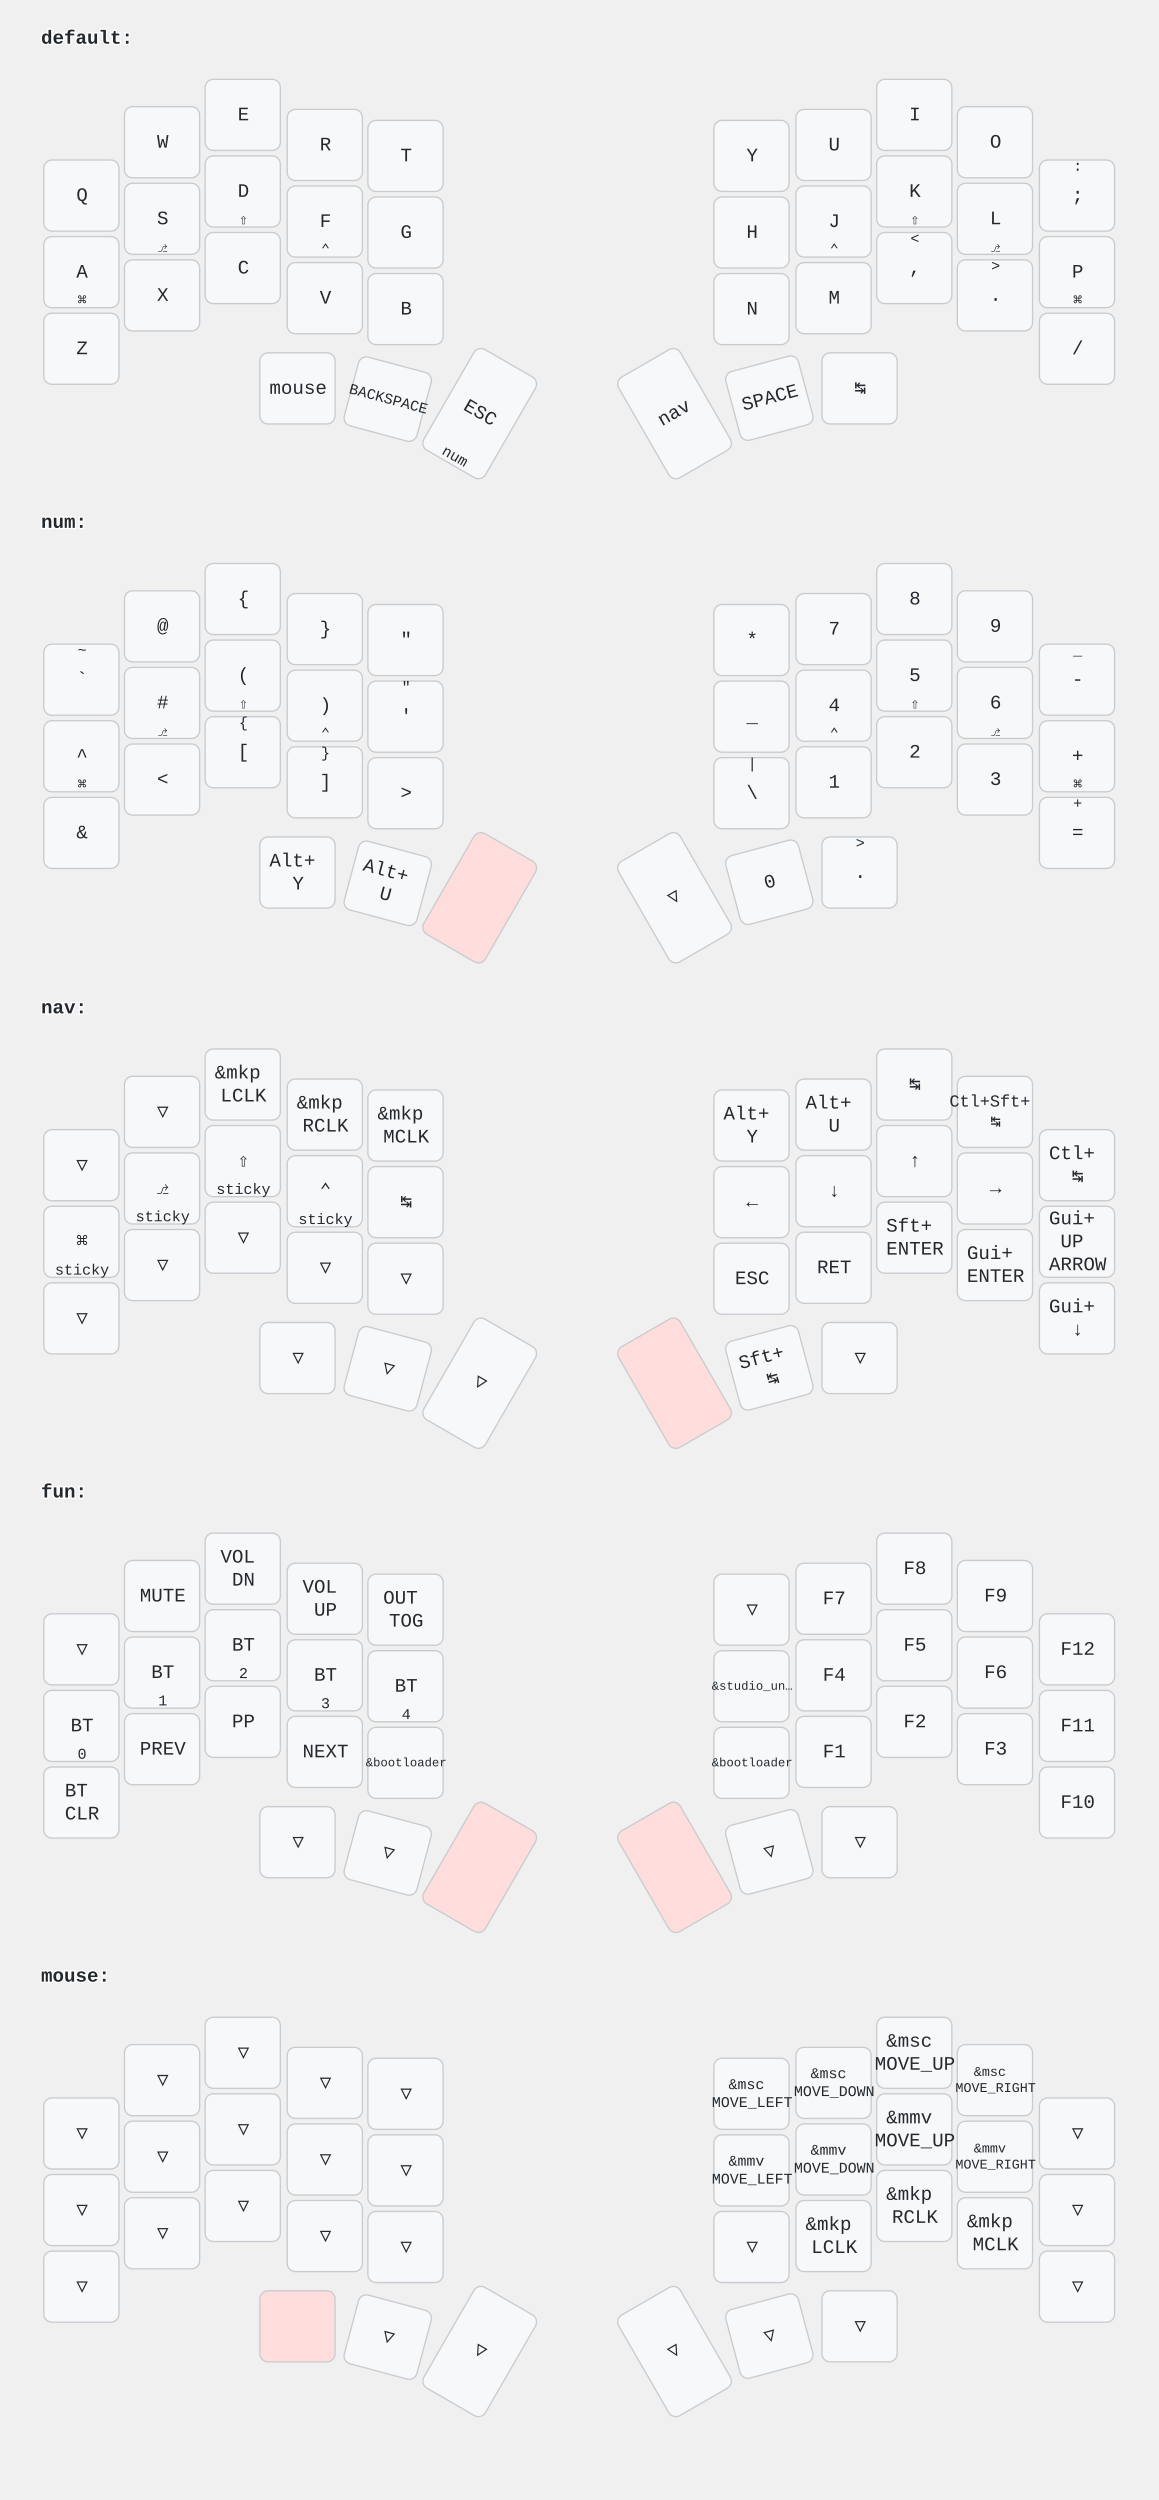
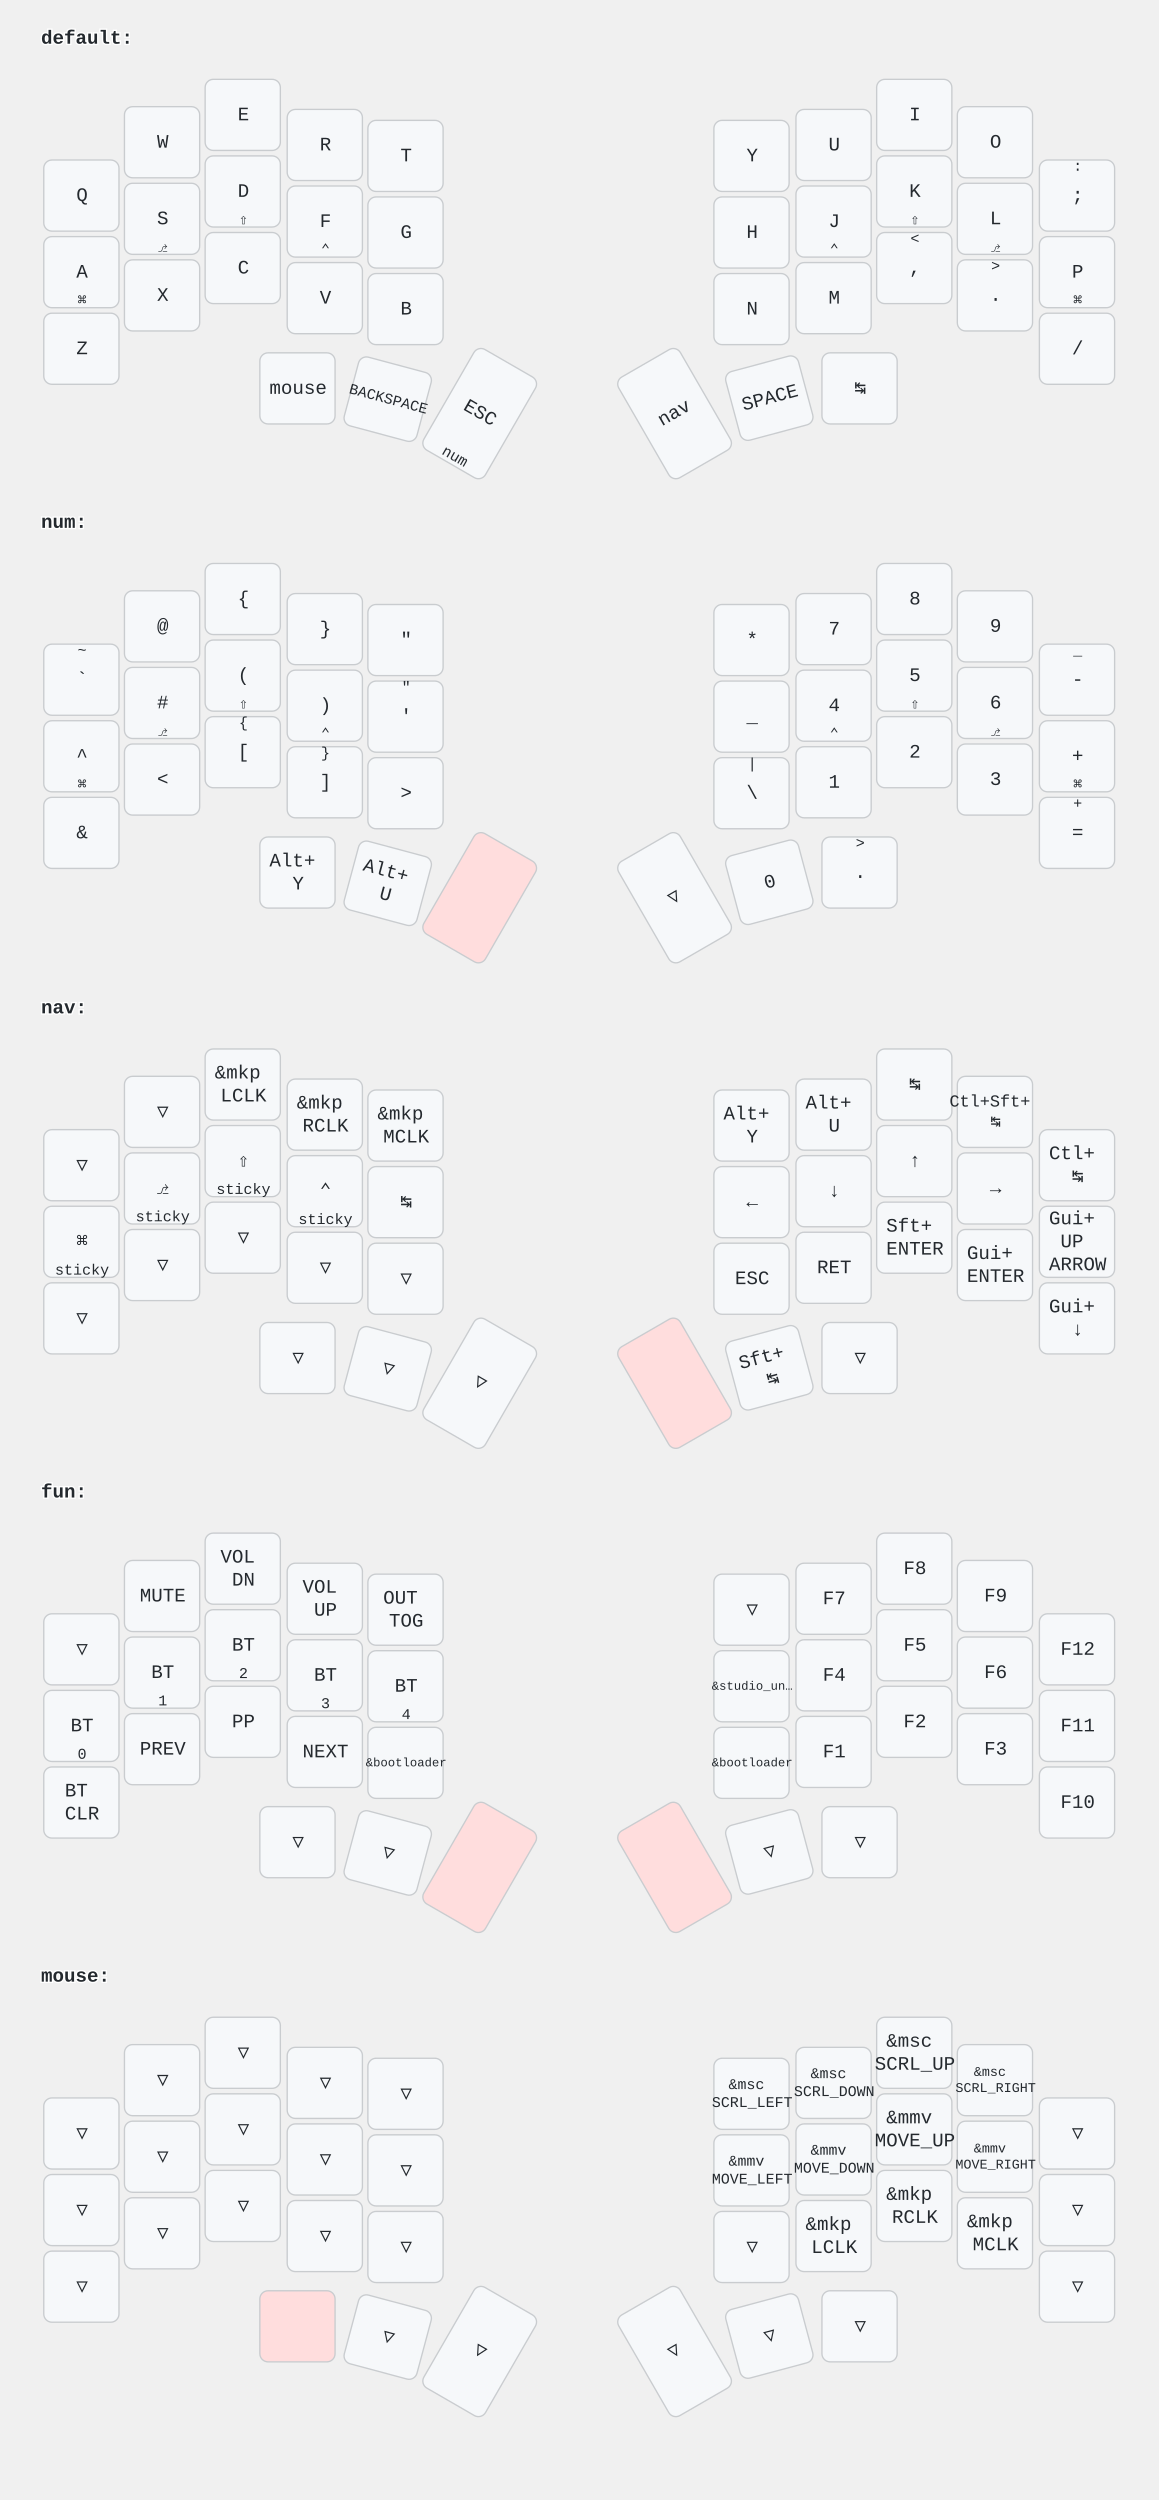
<svg xmlns="http://www.w3.org/2000/svg" width="847" height="1828" viewBox="0 0 847 1828" class="keymap">
  <style>/* font and background color specifications */
svg {
    font-family: SFMono-Regular,Consolas,Liberation Mono,Menlo,monospace;
    font-size: 14px;
    font-kerning: normal;
    text-rendering: optimizeLegibility;
    fill: #24292e;
}

/* default key styling */
rect {
    fill: #f6f8fa;
    stroke: #c9cccf;
    stroke-width: 1;
}

/* color accent for combo boxes */
rect.combo {
    fill: #cdf;
}

/* color accent for held keys */
rect.held, rect.combo.held {
    fill: #fdd;
}

/* color accent for ghost (optional) keys */
rect.ghost, rect.combo.ghost {
    fill: #ddd;
}

text {
    text-anchor: middle;
    dominant-baseline: middle;
}

/* styling for layer labels */
text.label {
    font-weight: bold;
    text-anchor: start;
    stroke: white;
    stroke-width: 2;
    paint-order: stroke;
}

/* styling for combo tap, and key hold/shifted label text */
text.combo, text.hold, text.shifted {
    font-size: 11px;
}

text.hold {
    text-anchor: middle;
    dominant-baseline: auto;
}

text.shifted {
    text-anchor: middle;
    dominant-baseline: hanging;
}

/* styling for hold/shifted label text in combo box */
text.combo.hold, text.combo.shifted {
    font-size: 8px;
}

/* styling for combo dendrons */
path {
    stroke-width: 1;
    stroke: gray;
    fill: none;
}
</style>
  <g transform="translate(30, 0)" class="layer-default">
    <text x="0" y="28" class="label" id="default">default:</text>
    <g transform="translate(0, 56)">
      <g transform="translate(30, 87)" class="key keypos-0">
        <rect rx="6" ry="6" x="-28" y="-26" width="55" height="52" class="key" />
        <text x="0" y="0" class="key tap">Q</text>
      </g>
      <g transform="translate(89, 48)" class="key keypos-1">
        <rect rx="6" ry="6" x="-28" y="-26" width="55" height="52" class="key" />
        <text x="0" y="0" class="key tap">W</text>
      </g>
      <g transform="translate(148, 28)" class="key keypos-2">
        <rect rx="6" ry="6" x="-28" y="-26" width="55" height="52" class="key" />
        <text x="0" y="0" class="key tap">E</text>
      </g>
      <g transform="translate(208, 50)" class="key keypos-3">
        <rect rx="6" ry="6" x="-28" y="-26" width="55" height="52" class="key" />
        <text x="0" y="0" class="key tap">R</text>
      </g>
      <g transform="translate(267, 58)" class="key keypos-4">
        <rect rx="6" ry="6" x="-28" y="-26" width="55" height="52" class="key" />
        <text x="0" y="0" class="key tap">T</text>
      </g>
      <g transform="translate(520, 58)" class="key keypos-5">
        <rect rx="6" ry="6" x="-28" y="-26" width="55" height="52" class="key" />
        <text x="0" y="0" class="key tap">Y</text>
      </g>
      <g transform="translate(580, 50)" class="key keypos-6">
        <rect rx="6" ry="6" x="-28" y="-26" width="55" height="52" class="key" />
        <text x="0" y="0" class="key tap">U</text>
      </g>
      <g transform="translate(639, 28)" class="key keypos-7">
        <rect rx="6" ry="6" x="-28" y="-26" width="55" height="52" class="key" />
        <text x="0" y="0" class="key tap">I</text>
      </g>
      <g transform="translate(698, 48)" class="key keypos-8">
        <rect rx="6" ry="6" x="-28" y="-26" width="55" height="52" class="key" />
        <text x="0" y="0" class="key tap">O</text>
      </g>
      <g transform="translate(758, 87)" class="key keypos-9">
        <rect rx="6" ry="6" x="-28" y="-26" width="55" height="52" class="key" />
        <text x="0" y="0" class="key tap">;</text>
        <text x="0" y="-24" class="key shifted">:</text>
      </g>
      <g transform="translate(30, 143)" class="key keypos-10">
        <rect rx="6" ry="6" x="-28" y="-26" width="55" height="52" class="key" />
        <text x="0" y="0" class="key tap">A</text>
        <text x="0" y="24" class="key hold">⌘</text>
      </g>
      <g transform="translate(89, 104)" class="key keypos-11">
        <rect rx="6" ry="6" x="-28" y="-26" width="55" height="52" class="key" />
        <text x="0" y="0" class="key tap">S</text>
        <text x="0" y="24" class="key hold">⎇</text>
      </g>
      <g transform="translate(148, 84)" class="key keypos-12">
        <rect rx="6" ry="6" x="-28" y="-26" width="55" height="52" class="key" />
        <text x="0" y="0" class="key tap">D</text>
        <text x="0" y="24" class="key hold">⇧</text>
      </g>
      <g transform="translate(208, 106)" class="key keypos-13">
        <rect rx="6" ry="6" x="-28" y="-26" width="55" height="52" class="key" />
        <text x="0" y="0" class="key tap">F</text>
        <text x="0" y="24" class="key hold">⌃</text>
      </g>
      <g transform="translate(267, 114)" class="key keypos-14">
        <rect rx="6" ry="6" x="-28" y="-26" width="55" height="52" class="key" />
        <text x="0" y="0" class="key tap">G</text>
      </g>
      <g transform="translate(520, 114)" class="key keypos-15">
        <rect rx="6" ry="6" x="-28" y="-26" width="55" height="52" class="key" />
        <text x="0" y="0" class="key tap">H</text>
      </g>
      <g transform="translate(580, 106)" class="key keypos-16">
        <rect rx="6" ry="6" x="-28" y="-26" width="55" height="52" class="key" />
        <text x="0" y="0" class="key tap">J</text>
        <text x="0" y="24" class="key hold">⌃</text>
      </g>
      <g transform="translate(639, 84)" class="key keypos-17">
        <rect rx="6" ry="6" x="-28" y="-26" width="55" height="52" class="key" />
        <text x="0" y="0" class="key tap">K</text>
        <text x="0" y="24" class="key hold">⇧</text>
      </g>
      <g transform="translate(698, 104)" class="key keypos-18">
        <rect rx="6" ry="6" x="-28" y="-26" width="55" height="52" class="key" />
        <text x="0" y="0" class="key tap">L</text>
        <text x="0" y="24" class="key hold">⎇</text>
      </g>
      <g transform="translate(758, 143)" class="key keypos-19">
        <rect rx="6" ry="6" x="-28" y="-26" width="55" height="52" class="key" />
        <text x="0" y="0" class="key tap">P</text>
        <text x="0" y="24" class="key hold">⌘</text>
      </g>
      <g transform="translate(30, 199)" class="key keypos-20">
        <rect rx="6" ry="6" x="-28" y="-26" width="55" height="52" class="key" />
        <text x="0" y="0" class="key tap">Z</text>
      </g>
      <g transform="translate(89, 160)" class="key keypos-21">
        <rect rx="6" ry="6" x="-28" y="-26" width="55" height="52" class="key" />
        <text x="0" y="0" class="key tap">X</text>
      </g>
      <g transform="translate(148, 140)" class="key keypos-22">
        <rect rx="6" ry="6" x="-28" y="-26" width="55" height="52" class="key" />
        <text x="0" y="0" class="key tap">C</text>
      </g>
      <g transform="translate(208, 162)" class="key keypos-23">
        <rect rx="6" ry="6" x="-28" y="-26" width="55" height="52" class="key" />
        <text x="0" y="0" class="key tap">V</text>
      </g>
      <g transform="translate(267, 170)" class="key keypos-24">
        <rect rx="6" ry="6" x="-28" y="-26" width="55" height="52" class="key" />
        <text x="0" y="0" class="key tap">B</text>
      </g>
      <g transform="translate(520, 170)" class="key keypos-25">
        <rect rx="6" ry="6" x="-28" y="-26" width="55" height="52" class="key" />
        <text x="0" y="0" class="key tap">N</text>
      </g>
      <g transform="translate(580, 162)" class="key keypos-26">
        <rect rx="6" ry="6" x="-28" y="-26" width="55" height="52" class="key" />
        <text x="0" y="0" class="key tap">M</text>
      </g>
      <g transform="translate(639, 140)" class="key keypos-27">
        <rect rx="6" ry="6" x="-28" y="-26" width="55" height="52" class="key" />
        <text x="0" y="0" class="key tap">,</text>
        <text x="0" y="-24" class="key shifted">&lt;</text>
      </g>
      <g transform="translate(698, 160)" class="key keypos-28">
        <rect rx="6" ry="6" x="-28" y="-26" width="55" height="52" class="key" />
        <text x="0" y="0" class="key tap">.</text>
        <text x="0" y="-24" class="key shifted">&gt;</text>
      </g>
      <g transform="translate(758, 199)" class="key keypos-29">
        <rect rx="6" ry="6" x="-28" y="-26" width="55" height="52" class="key" />
        <text x="0" y="0" class="key tap">/</text>
      </g>
      <g transform="translate(188, 228)" class="key keypos-30">
        <rect rx="6" ry="6" x="-28" y="-26" width="55" height="52" class="key" />
        <a href="#mouse">
          <text x="0" y="0" class="key tap layer-activator">mouse</text>
        </a>
      </g>
      <g transform="translate(254, 236) rotate(15.0)" class="key keypos-31">
        <rect rx="6" ry="6" x="-28" y="-26" width="55" height="52" class="key" />
        <text x="0" y="0" class="key tap">
          <tspan style="font-size: 78%">BACKSPACE</tspan>
        </text>
      </g>
      <g transform="translate(321, 246) rotate(30.0)" class="key keypos-32">
        <rect rx="6" ry="6" x="-26" y="-42" width="52" height="85" class="key" />
        <text x="0" y="0" class="key tap">ESC</text>
        <a href="#num">
          <text x="0" y="40" class="key hold layer-activator">num</text>
        </a>
      </g>
      <g transform="translate(463, 246) rotate(-30.0)" class="key keypos-33">
        <rect rx="6" ry="6" x="-26" y="-42" width="52" height="85" class="key" />
        <a href="#nav">
          <text x="0" y="0" class="key tap layer-activator">nav</text>
        </a>
      </g>
      <g transform="translate(533, 235) rotate(-15.0)" class="key keypos-34">
        <rect rx="6" ry="6" x="-28" y="-26" width="55" height="52" class="key" />
        <text x="0" y="0" class="key tap">SPACE</text>
      </g>
      <g transform="translate(599, 228)" class="key keypos-35">
        <rect rx="6" ry="6" x="-28" y="-26" width="55" height="52" class="key" />
        <text x="0" y="0" class="key tap">↹</text>
      </g>
    </g>
  </g>
  <g transform="translate(30, 354)" class="layer-num">
    <text x="0" y="28" class="label" id="num">num:</text>
    <g transform="translate(0, 56)">
      <g transform="translate(30, 87)" class="key keypos-0">
        <rect rx="6" ry="6" x="-28" y="-26" width="55" height="52" class="key" />
        <text x="0" y="0" class="key tap">`</text>
        <text x="0" y="-24" class="key shifted">~</text>
      </g>
      <g transform="translate(89, 48)" class="key keypos-1">
        <rect rx="6" ry="6" x="-28" y="-26" width="55" height="52" class="key" />
        <text x="0" y="0" class="key tap">@</text>
      </g>
      <g transform="translate(148, 28)" class="key keypos-2">
        <rect rx="6" ry="6" x="-28" y="-26" width="55" height="52" class="key" />
        <text x="0" y="0" class="key tap">{</text>
      </g>
      <g transform="translate(208, 50)" class="key keypos-3">
        <rect rx="6" ry="6" x="-28" y="-26" width="55" height="52" class="key" />
        <text x="0" y="0" class="key tap">}</text>
      </g>
      <g transform="translate(267, 58)" class="key keypos-4">
        <rect rx="6" ry="6" x="-28" y="-26" width="55" height="52" class="key" />
        <text x="0" y="0" class="key tap">"</text>
      </g>
      <g transform="translate(520, 58)" class="key keypos-5">
        <rect rx="6" ry="6" x="-28" y="-26" width="55" height="52" class="key" />
        <text x="0" y="0" class="key tap">*</text>
      </g>
      <g transform="translate(580, 50)" class="key keypos-6">
        <rect rx="6" ry="6" x="-28" y="-26" width="55" height="52" class="key" />
        <text x="0" y="0" class="key tap">7</text>
      </g>
      <g transform="translate(639, 28)" class="key keypos-7">
        <rect rx="6" ry="6" x="-28" y="-26" width="55" height="52" class="key" />
        <text x="0" y="0" class="key tap">8</text>
      </g>
      <g transform="translate(698, 48)" class="key keypos-8">
        <rect rx="6" ry="6" x="-28" y="-26" width="55" height="52" class="key" />
        <text x="0" y="0" class="key tap">9</text>
      </g>
      <g transform="translate(758, 87)" class="key keypos-9">
        <rect rx="6" ry="6" x="-28" y="-26" width="55" height="52" class="key" />
        <text x="0" y="0" class="key tap">-</text>
        <text x="0" y="-24" class="key shifted">_</text>
      </g>
      <g transform="translate(30, 143)" class="key keypos-10">
        <rect rx="6" ry="6" x="-28" y="-26" width="55" height="52" class="key" />
        <text x="0" y="0" class="key tap">^</text>
        <text x="0" y="24" class="key hold">⌘</text>
      </g>
      <g transform="translate(89, 104)" class="key keypos-11">
        <rect rx="6" ry="6" x="-28" y="-26" width="55" height="52" class="key" />
        <text x="0" y="0" class="key tap">#</text>
        <text x="0" y="24" class="key hold">⎇</text>
      </g>
      <g transform="translate(148, 84)" class="key keypos-12">
        <rect rx="6" ry="6" x="-28" y="-26" width="55" height="52" class="key" />
        <text x="0" y="0" class="key tap">(</text>
        <text x="0" y="24" class="key hold">⇧</text>
      </g>
      <g transform="translate(208, 106)" class="key keypos-13">
        <rect rx="6" ry="6" x="-28" y="-26" width="55" height="52" class="key" />
        <text x="0" y="0" class="key tap">)</text>
        <text x="0" y="24" class="key hold">⌃</text>
      </g>
      <g transform="translate(267, 114)" class="key keypos-14">
        <rect rx="6" ry="6" x="-28" y="-26" width="55" height="52" class="key" />
        <text x="0" y="0" class="key tap">'</text>
        <text x="0" y="-24" class="key shifted">"</text>
      </g>
      <g transform="translate(520, 114)" class="key keypos-15">
        <rect rx="6" ry="6" x="-28" y="-26" width="55" height="52" class="key" />
        <text x="0" y="0" class="key tap">_</text>
      </g>
      <g transform="translate(580, 106)" class="key keypos-16">
        <rect rx="6" ry="6" x="-28" y="-26" width="55" height="52" class="key" />
        <text x="0" y="0" class="key tap">4</text>
        <text x="0" y="24" class="key hold">⌃</text>
      </g>
      <g transform="translate(639, 84)" class="key keypos-17">
        <rect rx="6" ry="6" x="-28" y="-26" width="55" height="52" class="key" />
        <text x="0" y="0" class="key tap">5</text>
        <text x="0" y="24" class="key hold">⇧</text>
      </g>
      <g transform="translate(698, 104)" class="key keypos-18">
        <rect rx="6" ry="6" x="-28" y="-26" width="55" height="52" class="key" />
        <text x="0" y="0" class="key tap">6</text>
        <text x="0" y="24" class="key hold">⎇</text>
      </g>
      <g transform="translate(758, 143)" class="key keypos-19">
        <rect rx="6" ry="6" x="-28" y="-26" width="55" height="52" class="key" />
        <text x="0" y="0" class="key tap">+</text>
        <text x="0" y="24" class="key hold">⌘</text>
      </g>
      <g transform="translate(30, 199)" class="key keypos-20">
        <rect rx="6" ry="6" x="-28" y="-26" width="55" height="52" class="key" />
        <text x="0" y="0" class="key tap">&amp;</text>
      </g>
      <g transform="translate(89, 160)" class="key keypos-21">
        <rect rx="6" ry="6" x="-28" y="-26" width="55" height="52" class="key" />
        <text x="0" y="0" class="key tap">&lt;</text>
      </g>
      <g transform="translate(148, 140)" class="key keypos-22">
        <rect rx="6" ry="6" x="-28" y="-26" width="55" height="52" class="key" />
        <text x="0" y="0" class="key tap">[</text>
        <text x="0" y="-24" class="key shifted">{</text>
      </g>
      <g transform="translate(208, 162)" class="key keypos-23">
        <rect rx="6" ry="6" x="-28" y="-26" width="55" height="52" class="key" />
        <text x="0" y="0" class="key tap">]</text>
        <text x="0" y="-24" class="key shifted">}</text>
      </g>
      <g transform="translate(267, 170)" class="key keypos-24">
        <rect rx="6" ry="6" x="-28" y="-26" width="55" height="52" class="key" />
        <text x="0" y="0" class="key tap">&gt;</text>
      </g>
      <g transform="translate(520, 170)" class="key keypos-25">
        <rect rx="6" ry="6" x="-28" y="-26" width="55" height="52" class="key" />
        <text x="0" y="0" class="key tap">\</text>
        <text x="0" y="-24" class="key shifted">|</text>
      </g>
      <g transform="translate(580, 162)" class="key keypos-26">
        <rect rx="6" ry="6" x="-28" y="-26" width="55" height="52" class="key" />
        <text x="0" y="0" class="key tap">1</text>
      </g>
      <g transform="translate(639, 140)" class="key keypos-27">
        <rect rx="6" ry="6" x="-28" y="-26" width="55" height="52" class="key" />
        <text x="0" y="0" class="key tap">2</text>
      </g>
      <g transform="translate(698, 160)" class="key keypos-28">
        <rect rx="6" ry="6" x="-28" y="-26" width="55" height="52" class="key" />
        <text x="0" y="0" class="key tap">3</text>
      </g>
      <g transform="translate(758, 199)" class="key keypos-29">
        <rect rx="6" ry="6" x="-28" y="-26" width="55" height="52" class="key" />
        <text x="0" y="0" class="key tap">=</text>
        <text x="0" y="-24" class="key shifted">+</text>
      </g>
      <g transform="translate(188, 228)" class="key keypos-30">
        <rect rx="6" ry="6" x="-28" y="-26" width="55" height="52" class="key" />
        <text x="0" y="0" class="key tap">
          <tspan x="0" dy="-0.6em">Alt+</tspan>
          <tspan x="0" dy="1.2em">Y</tspan>
        </text>
      </g>
      <g transform="translate(254, 236) rotate(15.0)" class="key keypos-31">
        <rect rx="6" ry="6" x="-28" y="-26" width="55" height="52" class="key" />
        <text x="0" y="0" class="key tap">
          <tspan x="0" dy="-0.6em">Alt+</tspan>
          <tspan x="0" dy="1.2em">U</tspan>
        </text>
      </g>
      <g transform="translate(321, 246) rotate(30.0)" class="key held keypos-32">
        <rect rx="6" ry="6" x="-26" y="-42" width="52" height="85" class="key held" />
      </g>
      <g transform="translate(463, 246) rotate(-30.0)" class="key trans keypos-33">
        <rect rx="6" ry="6" x="-26" y="-42" width="52" height="85" class="key trans" />
        <text x="0" y="0" class="key trans tap">▽</text>
      </g>
      <g transform="translate(533, 235) rotate(-15.0)" class="key keypos-34">
        <rect rx="6" ry="6" x="-28" y="-26" width="55" height="52" class="key" />
        <text x="0" y="0" class="key tap">0</text>
      </g>
      <g transform="translate(599, 228)" class="key keypos-35">
        <rect rx="6" ry="6" x="-28" y="-26" width="55" height="52" class="key" />
        <text x="0" y="0" class="key tap">.</text>
        <text x="0" y="-24" class="key shifted">&gt;</text>
      </g>
    </g>
  </g>
  <g transform="translate(30, 709)" class="layer-nav">
    <text x="0" y="28" class="label" id="nav">nav:</text>
    <g transform="translate(0, 56)">
      <g transform="translate(30, 87)" class="key trans keypos-0">
        <rect rx="6" ry="6" x="-28" y="-26" width="55" height="52" class="key trans" />
        <text x="0" y="0" class="key trans tap">▽</text>
      </g>
      <g transform="translate(89, 48)" class="key trans keypos-1">
        <rect rx="6" ry="6" x="-28" y="-26" width="55" height="52" class="key trans" />
        <text x="0" y="0" class="key trans tap">▽</text>
      </g>
      <g transform="translate(148, 28)" class="key keypos-2">
        <rect rx="6" ry="6" x="-28" y="-26" width="55" height="52" class="key" />
        <text x="0" y="0" class="key tap">
          <tspan x="0" dy="-0.6em">&amp;mkp</tspan>
          <tspan x="0" dy="1.2em">LCLK</tspan>
        </text>
      </g>
      <g transform="translate(208, 50)" class="key keypos-3">
        <rect rx="6" ry="6" x="-28" y="-26" width="55" height="52" class="key" />
        <text x="0" y="0" class="key tap">
          <tspan x="0" dy="-0.6em">&amp;mkp</tspan>
          <tspan x="0" dy="1.2em">RCLK</tspan>
        </text>
      </g>
      <g transform="translate(267, 58)" class="key keypos-4">
        <rect rx="6" ry="6" x="-28" y="-26" width="55" height="52" class="key" />
        <text x="0" y="0" class="key tap">
          <tspan x="0" dy="-0.6em">&amp;mkp</tspan>
          <tspan x="0" dy="1.2em">MCLK</tspan>
        </text>
      </g>
      <g transform="translate(520, 58)" class="key keypos-5">
        <rect rx="6" ry="6" x="-28" y="-26" width="55" height="52" class="key" />
        <text x="0" y="0" class="key tap">
          <tspan x="0" dy="-0.6em">Alt+</tspan>
          <tspan x="0" dy="1.2em">Y</tspan>
        </text>
      </g>
      <g transform="translate(580, 50)" class="key keypos-6">
        <rect rx="6" ry="6" x="-28" y="-26" width="55" height="52" class="key" />
        <text x="0" y="0" class="key tap">
          <tspan x="0" dy="-0.6em">Alt+</tspan>
          <tspan x="0" dy="1.2em">U</tspan>
        </text>
      </g>
      <g transform="translate(639, 28)" class="key keypos-7">
        <rect rx="6" ry="6" x="-28" y="-26" width="55" height="52" class="key" />
        <text x="0" y="0" class="key tap">↹</text>
      </g>
      <g transform="translate(698, 48)" class="key keypos-8">
        <rect rx="6" ry="6" x="-28" y="-26" width="55" height="52" class="key" />
        <text x="0" y="0" class="key tap">
          <tspan x="0" dy="-0.6em" style="font-size: 88%">Ctl+Sft+</tspan>
          <tspan x="0" dy="1.2em" style="font-size: 88%">↹</tspan>
        </text>
      </g>
      <g transform="translate(758, 87)" class="key keypos-9">
        <rect rx="6" ry="6" x="-28" y="-26" width="55" height="52" class="key" />
        <text x="0" y="0" class="key tap">
          <tspan x="0" dy="-0.6em">Ctl+</tspan>
          <tspan x="0" dy="1.2em">↹</tspan>
        </text>
      </g>
      <g transform="translate(30, 143)" class="key keypos-10">
        <rect rx="6" ry="6" x="-28" y="-26" width="55" height="52" class="key" />
        <text x="0" y="0" class="key tap">⌘</text>
        <text x="0" y="24" class="key hold">sticky</text>
      </g>
      <g transform="translate(89, 104)" class="key keypos-11">
        <rect rx="6" ry="6" x="-28" y="-26" width="55" height="52" class="key" />
        <text x="0" y="0" class="key tap">⎇</text>
        <text x="0" y="24" class="key hold">sticky</text>
      </g>
      <g transform="translate(148, 84)" class="key keypos-12">
        <rect rx="6" ry="6" x="-28" y="-26" width="55" height="52" class="key" />
        <text x="0" y="0" class="key tap">⇧</text>
        <text x="0" y="24" class="key hold">sticky</text>
      </g>
      <g transform="translate(208, 106)" class="key keypos-13">
        <rect rx="6" ry="6" x="-28" y="-26" width="55" height="52" class="key" />
        <text x="0" y="0" class="key tap">⌃</text>
        <text x="0" y="24" class="key hold">sticky</text>
      </g>
      <g transform="translate(267, 114)" class="key keypos-14">
        <rect rx="6" ry="6" x="-28" y="-26" width="55" height="52" class="key" />
        <text x="0" y="0" class="key tap">↹</text>
      </g>
      <g transform="translate(520, 114)" class="key keypos-15">
        <rect rx="6" ry="6" x="-28" y="-26" width="55" height="52" class="key" />
        <text x="0" y="0" class="key tap">←</text>
      </g>
      <g transform="translate(580, 106)" class="key keypos-16">
        <rect rx="6" ry="6" x="-28" y="-26" width="55" height="52" class="key" />
        <text x="0" y="0" class="key tap">↓</text>
      </g>
      <g transform="translate(639, 84)" class="key keypos-17">
        <rect rx="6" ry="6" x="-28" y="-26" width="55" height="52" class="key" />
        <text x="0" y="0" class="key tap">↑</text>
      </g>
      <g transform="translate(698, 104)" class="key keypos-18">
        <rect rx="6" ry="6" x="-28" y="-26" width="55" height="52" class="key" />
        <text x="0" y="0" class="key tap">→</text>
      </g>
      <g transform="translate(758, 143)" class="key keypos-19">
        <rect rx="6" ry="6" x="-28" y="-26" width="55" height="52" class="key" />
        <text x="0" y="0" class="key tap">
          <tspan x="0" dy="-1.2em">Gui+</tspan>
          <tspan x="0" dy="1.2em">UP</tspan>
          <tspan x="0" dy="1.2em">ARROW</tspan>
        </text>
      </g>
      <g transform="translate(30, 199)" class="key trans keypos-20">
        <rect rx="6" ry="6" x="-28" y="-26" width="55" height="52" class="key trans" />
        <text x="0" y="0" class="key trans tap">▽</text>
      </g>
      <g transform="translate(89, 160)" class="key trans keypos-21">
        <rect rx="6" ry="6" x="-28" y="-26" width="55" height="52" class="key trans" />
        <text x="0" y="0" class="key trans tap">▽</text>
      </g>
      <g transform="translate(148, 140)" class="key trans keypos-22">
        <rect rx="6" ry="6" x="-28" y="-26" width="55" height="52" class="key trans" />
        <text x="0" y="0" class="key trans tap">▽</text>
      </g>
      <g transform="translate(208, 162)" class="key trans keypos-23">
        <rect rx="6" ry="6" x="-28" y="-26" width="55" height="52" class="key trans" />
        <text x="0" y="0" class="key trans tap">▽</text>
      </g>
      <g transform="translate(267, 170)" class="key trans keypos-24">
        <rect rx="6" ry="6" x="-28" y="-26" width="55" height="52" class="key trans" />
        <text x="0" y="0" class="key trans tap">▽</text>
      </g>
      <g transform="translate(520, 170)" class="key keypos-25">
        <rect rx="6" ry="6" x="-28" y="-26" width="55" height="52" class="key" />
        <text x="0" y="0" class="key tap">ESC</text>
      </g>
      <g transform="translate(580, 162)" class="key keypos-26">
        <rect rx="6" ry="6" x="-28" y="-26" width="55" height="52" class="key" />
        <text x="0" y="0" class="key tap">RET</text>
      </g>
      <g transform="translate(639, 140)" class="key keypos-27">
        <rect rx="6" ry="6" x="-28" y="-26" width="55" height="52" class="key" />
        <text x="0" y="0" class="key tap">
          <tspan x="0" dy="-0.6em">Sft+</tspan>
          <tspan x="0" dy="1.2em">ENTER</tspan>
        </text>
      </g>
      <g transform="translate(698, 160)" class="key keypos-28">
        <rect rx="6" ry="6" x="-28" y="-26" width="55" height="52" class="key" />
        <text x="0" y="0" class="key tap">
          <tspan x="0" dy="-0.6em">Gui+</tspan>
          <tspan x="0" dy="1.2em">ENTER</tspan>
        </text>
      </g>
      <g transform="translate(758, 199)" class="key keypos-29">
        <rect rx="6" ry="6" x="-28" y="-26" width="55" height="52" class="key" />
        <text x="0" y="0" class="key tap">
          <tspan x="0" dy="-0.6em">Gui+</tspan>
          <tspan x="0" dy="1.2em">↓</tspan>
        </text>
      </g>
      <g transform="translate(188, 228)" class="key trans keypos-30">
        <rect rx="6" ry="6" x="-28" y="-26" width="55" height="52" class="key trans" />
        <text x="0" y="0" class="key trans tap">▽</text>
      </g>
      <g transform="translate(254, 236) rotate(15.0)" class="key trans keypos-31">
        <rect rx="6" ry="6" x="-28" y="-26" width="55" height="52" class="key trans" />
        <text x="0" y="0" class="key trans tap">▽</text>
      </g>
      <g transform="translate(321, 246) rotate(30.0)" class="key trans keypos-32">
        <rect rx="6" ry="6" x="-26" y="-42" width="52" height="85" class="key trans" />
        <text x="0" y="0" class="key trans tap">▽</text>
      </g>
      <g transform="translate(463, 246) rotate(-30.0)" class="key held keypos-33">
        <rect rx="6" ry="6" x="-26" y="-42" width="52" height="85" class="key held" />
      </g>
      <g transform="translate(533, 235) rotate(-15.0)" class="key keypos-34">
        <rect rx="6" ry="6" x="-28" y="-26" width="55" height="52" class="key" />
        <text x="0" y="0" class="key tap">
          <tspan x="0" dy="-0.6em">Sft+</tspan>
          <tspan x="0" dy="1.2em">↹</tspan>
        </text>
      </g>
      <g transform="translate(599, 228)" class="key trans keypos-35">
        <rect rx="6" ry="6" x="-28" y="-26" width="55" height="52" class="key trans" />
        <text x="0" y="0" class="key trans tap">▽</text>
      </g>
    </g>
  </g>
  <g transform="translate(30, 1063)" class="layer-fun">
    <text x="0" y="28" class="label" id="fun">fun:</text>
    <g transform="translate(0, 56)">
      <g transform="translate(30, 87)" class="key trans keypos-0">
        <rect rx="6" ry="6" x="-28" y="-26" width="55" height="52" class="key trans" />
        <text x="0" y="0" class="key trans tap">▽</text>
      </g>
      <g transform="translate(89, 48)" class="key keypos-1">
        <rect rx="6" ry="6" x="-28" y="-26" width="55" height="52" class="key" />
        <text x="0" y="0" class="key tap">MUTE</text>
      </g>
      <g transform="translate(148, 28)" class="key keypos-2">
        <rect rx="6" ry="6" x="-28" y="-26" width="55" height="52" class="key" />
        <text x="0" y="0" class="key tap">
          <tspan x="0" dy="-0.6em">VOL</tspan>
          <tspan x="0" dy="1.2em">DN</tspan>
        </text>
      </g>
      <g transform="translate(208, 50)" class="key keypos-3">
        <rect rx="6" ry="6" x="-28" y="-26" width="55" height="52" class="key" />
        <text x="0" y="0" class="key tap">
          <tspan x="0" dy="-0.6em">VOL</tspan>
          <tspan x="0" dy="1.2em">UP</tspan>
        </text>
      </g>
      <g transform="translate(267, 58)" class="key keypos-4">
        <rect rx="6" ry="6" x="-28" y="-26" width="55" height="52" class="key" />
        <text x="0" y="0" class="key tap">
          <tspan x="0" dy="-0.6em">OUT</tspan>
          <tspan x="0" dy="1.2em">TOG</tspan>
        </text>
      </g>
      <g transform="translate(520, 58)" class="key trans keypos-5">
        <rect rx="6" ry="6" x="-28" y="-26" width="55" height="52" class="key trans" />
        <text x="0" y="0" class="key trans tap">▽</text>
      </g>
      <g transform="translate(580, 50)" class="key keypos-6">
        <rect rx="6" ry="6" x="-28" y="-26" width="55" height="52" class="key" />
        <text x="0" y="0" class="key tap">F7</text>
      </g>
      <g transform="translate(639, 28)" class="key keypos-7">
        <rect rx="6" ry="6" x="-28" y="-26" width="55" height="52" class="key" />
        <text x="0" y="0" class="key tap">F8</text>
      </g>
      <g transform="translate(698, 48)" class="key keypos-8">
        <rect rx="6" ry="6" x="-28" y="-26" width="55" height="52" class="key" />
        <text x="0" y="0" class="key tap">F9</text>
      </g>
      <g transform="translate(758, 87)" class="key keypos-9">
        <rect rx="6" ry="6" x="-28" y="-26" width="55" height="52" class="key" />
        <text x="0" y="0" class="key tap">F12</text>
      </g>
      <g transform="translate(30, 143)" class="key keypos-10">
        <rect rx="6" ry="6" x="-28" y="-26" width="55" height="52" class="key" />
        <text x="0" y="0" class="key tap">BT</text>
        <text x="0" y="24" class="key hold">0</text>
      </g>
      <g transform="translate(89, 104)" class="key keypos-11">
        <rect rx="6" ry="6" x="-28" y="-26" width="55" height="52" class="key" />
        <text x="0" y="0" class="key tap">BT</text>
        <text x="0" y="24" class="key hold">1</text>
      </g>
      <g transform="translate(148, 84)" class="key keypos-12">
        <rect rx="6" ry="6" x="-28" y="-26" width="55" height="52" class="key" />
        <text x="0" y="0" class="key tap">BT</text>
        <text x="0" y="24" class="key hold">2</text>
      </g>
      <g transform="translate(208, 106)" class="key keypos-13">
        <rect rx="6" ry="6" x="-28" y="-26" width="55" height="52" class="key" />
        <text x="0" y="0" class="key tap">BT</text>
        <text x="0" y="24" class="key hold">3</text>
      </g>
      <g transform="translate(267, 114)" class="key keypos-14">
        <rect rx="6" ry="6" x="-28" y="-26" width="55" height="52" class="key" />
        <text x="0" y="0" class="key tap">BT</text>
        <text x="0" y="24" class="key hold">4</text>
      </g>
      <g transform="translate(520, 114)" class="key keypos-15">
        <rect rx="6" ry="6" x="-28" y="-26" width="55" height="52" class="key" />
        <text x="0" y="0" class="key tap">
          <tspan style="font-size: 64%">&amp;studio_un…</tspan>
        </text>
      </g>
      <g transform="translate(580, 106)" class="key keypos-16">
        <rect rx="6" ry="6" x="-28" y="-26" width="55" height="52" class="key" />
        <text x="0" y="0" class="key tap">F4</text>
      </g>
      <g transform="translate(639, 84)" class="key keypos-17">
        <rect rx="6" ry="6" x="-28" y="-26" width="55" height="52" class="key" />
        <text x="0" y="0" class="key tap">F5</text>
      </g>
      <g transform="translate(698, 104)" class="key keypos-18">
        <rect rx="6" ry="6" x="-28" y="-26" width="55" height="52" class="key" />
        <text x="0" y="0" class="key tap">F6</text>
      </g>
      <g transform="translate(758, 143)" class="key keypos-19">
        <rect rx="6" ry="6" x="-28" y="-26" width="55" height="52" class="key" />
        <text x="0" y="0" class="key tap">F11</text>
      </g>
      <g transform="translate(30, 199)" class="key keypos-20">
        <rect rx="6" ry="6" x="-28" y="-26" width="55" height="52" class="key" />
        <text x="0" y="0" class="key tap">
          <tspan x="0" dy="-0.6em">BT</tspan>
          <tspan x="0" dy="1.2em">CLR</tspan>
        </text>
      </g>
      <g transform="translate(89, 160)" class="key keypos-21">
        <rect rx="6" ry="6" x="-28" y="-26" width="55" height="52" class="key" />
        <text x="0" y="0" class="key tap">PREV</text>
      </g>
      <g transform="translate(148, 140)" class="key keypos-22">
        <rect rx="6" ry="6" x="-28" y="-26" width="55" height="52" class="key" />
        <text x="0" y="0" class="key tap">PP</text>
      </g>
      <g transform="translate(208, 162)" class="key keypos-23">
        <rect rx="6" ry="6" x="-28" y="-26" width="55" height="52" class="key" />
        <text x="0" y="0" class="key tap">NEXT</text>
      </g>
      <g transform="translate(267, 170)" class="key keypos-24">
        <rect rx="6" ry="6" x="-28" y="-26" width="55" height="52" class="key" />
        <text x="0" y="0" class="key tap">
          <tspan style="font-size: 64%">&amp;bootloader</tspan>
        </text>
      </g>
      <g transform="translate(520, 170)" class="key keypos-25">
        <rect rx="6" ry="6" x="-28" y="-26" width="55" height="52" class="key" />
        <text x="0" y="0" class="key tap">
          <tspan style="font-size: 64%">&amp;bootloader</tspan>
        </text>
      </g>
      <g transform="translate(580, 162)" class="key keypos-26">
        <rect rx="6" ry="6" x="-28" y="-26" width="55" height="52" class="key" />
        <text x="0" y="0" class="key tap">F1</text>
      </g>
      <g transform="translate(639, 140)" class="key keypos-27">
        <rect rx="6" ry="6" x="-28" y="-26" width="55" height="52" class="key" />
        <text x="0" y="0" class="key tap">F2</text>
      </g>
      <g transform="translate(698, 160)" class="key keypos-28">
        <rect rx="6" ry="6" x="-28" y="-26" width="55" height="52" class="key" />
        <text x="0" y="0" class="key tap">F3</text>
      </g>
      <g transform="translate(758, 199)" class="key keypos-29">
        <rect rx="6" ry="6" x="-28" y="-26" width="55" height="52" class="key" />
        <text x="0" y="0" class="key tap">F10</text>
      </g>
      <g transform="translate(188, 228)" class="key trans keypos-30">
        <rect rx="6" ry="6" x="-28" y="-26" width="55" height="52" class="key trans" />
        <text x="0" y="0" class="key trans tap">▽</text>
      </g>
      <g transform="translate(254, 236) rotate(15.0)" class="key trans keypos-31">
        <rect rx="6" ry="6" x="-28" y="-26" width="55" height="52" class="key trans" />
        <text x="0" y="0" class="key trans tap">▽</text>
      </g>
      <g transform="translate(321, 246) rotate(30.0)" class="key held keypos-32">
        <rect rx="6" ry="6" x="-26" y="-42" width="52" height="85" class="key held" />
      </g>
      <g transform="translate(463, 246) rotate(-30.0)" class="key held keypos-33">
        <rect rx="6" ry="6" x="-26" y="-42" width="52" height="85" class="key held" />
      </g>
      <g transform="translate(533, 235) rotate(-15.0)" class="key trans keypos-34">
        <rect rx="6" ry="6" x="-28" y="-26" width="55" height="52" class="key trans" />
        <text x="0" y="0" class="key trans tap">▽</text>
      </g>
      <g transform="translate(599, 228)" class="key trans keypos-35">
        <rect rx="6" ry="6" x="-28" y="-26" width="55" height="52" class="key trans" />
        <text x="0" y="0" class="key trans tap">▽</text>
      </g>
    </g>
  </g>
  <g transform="translate(30, 1417)" class="layer-mouse">
    <text x="0" y="28" class="label" id="mouse">mouse:</text>
    <g transform="translate(0, 56)">
      <g transform="translate(30, 87)" class="key trans keypos-0">
        <rect rx="6" ry="6" x="-28" y="-26" width="55" height="52" class="key trans" />
        <text x="0" y="0" class="key trans tap">▽</text>
      </g>
      <g transform="translate(89, 48)" class="key trans keypos-1">
        <rect rx="6" ry="6" x="-28" y="-26" width="55" height="52" class="key trans" />
        <text x="0" y="0" class="key trans tap">▽</text>
      </g>
      <g transform="translate(148, 28)" class="key trans keypos-2">
        <rect rx="6" ry="6" x="-28" y="-26" width="55" height="52" class="key trans" />
        <text x="0" y="0" class="key trans tap">▽</text>
      </g>
      <g transform="translate(208, 50)" class="key trans keypos-3">
        <rect rx="6" ry="6" x="-28" y="-26" width="55" height="52" class="key trans" />
        <text x="0" y="0" class="key trans tap">▽</text>
      </g>
      <g transform="translate(267, 58)" class="key trans keypos-4">
        <rect rx="6" ry="6" x="-28" y="-26" width="55" height="52" class="key trans" />
        <text x="0" y="0" class="key trans tap">▽</text>
      </g>
      <g transform="translate(520, 58)" class="key keypos-5">
        <rect rx="6" ry="6" x="-28" y="-26" width="55" height="52" class="key" />
        <text x="0" y="0" class="key tap">
          <tspan x="0" dy="-0.6em" style="font-size: 78%">&amp;msc</tspan>
-           <tspan x="0" dy="1.2em" style="font-size: 78%">MOVE_LEFT</tspan>
+           <tspan x="0" dy="1.2em" style="font-size: 78%">SCRL_LEFT</tspan>
        </text>
      </g>
      <g transform="translate(580, 50)" class="key keypos-6">
        <rect rx="6" ry="6" x="-28" y="-26" width="55" height="52" class="key" />
        <text x="0" y="0" class="key tap">
          <tspan x="0" dy="-0.6em" style="font-size: 78%">&amp;msc</tspan>
-           <tspan x="0" dy="1.2em" style="font-size: 78%">MOVE_DOWN</tspan>
+           <tspan x="0" dy="1.2em" style="font-size: 78%">SCRL_DOWN</tspan>
        </text>
      </g>
      <g transform="translate(639, 28)" class="key keypos-7">
        <rect rx="6" ry="6" x="-28" y="-26" width="55" height="52" class="key" />
        <text x="0" y="0" class="key tap">
          <tspan x="0" dy="-0.6em">&amp;msc</tspan>
-           <tspan x="0" dy="1.2em">MOVE_UP</tspan>
+           <tspan x="0" dy="1.2em">SCRL_UP</tspan>
        </text>
      </g>
      <g transform="translate(698, 48)" class="key keypos-8">
        <rect rx="6" ry="6" x="-28" y="-26" width="55" height="52" class="key" />
        <text x="0" y="0" class="key tap">
          <tspan x="0" dy="-0.6em" style="font-size: 70%">&amp;msc</tspan>
-           <tspan x="0" dy="1.2em" style="font-size: 70%">MOVE_RIGHT</tspan>
+           <tspan x="0" dy="1.2em" style="font-size: 70%">SCRL_RIGHT</tspan>
        </text>
      </g>
      <g transform="translate(758, 87)" class="key trans keypos-9">
        <rect rx="6" ry="6" x="-28" y="-26" width="55" height="52" class="key trans" />
        <text x="0" y="0" class="key trans tap">▽</text>
      </g>
      <g transform="translate(30, 143)" class="key trans keypos-10">
        <rect rx="6" ry="6" x="-28" y="-26" width="55" height="52" class="key trans" />
        <text x="0" y="0" class="key trans tap">▽</text>
      </g>
      <g transform="translate(89, 104)" class="key trans keypos-11">
        <rect rx="6" ry="6" x="-28" y="-26" width="55" height="52" class="key trans" />
        <text x="0" y="0" class="key trans tap">▽</text>
      </g>
      <g transform="translate(148, 84)" class="key trans keypos-12">
        <rect rx="6" ry="6" x="-28" y="-26" width="55" height="52" class="key trans" />
        <text x="0" y="0" class="key trans tap">▽</text>
      </g>
      <g transform="translate(208, 106)" class="key trans keypos-13">
        <rect rx="6" ry="6" x="-28" y="-26" width="55" height="52" class="key trans" />
        <text x="0" y="0" class="key trans tap">▽</text>
      </g>
      <g transform="translate(267, 114)" class="key trans keypos-14">
        <rect rx="6" ry="6" x="-28" y="-26" width="55" height="52" class="key trans" />
        <text x="0" y="0" class="key trans tap">▽</text>
      </g>
      <g transform="translate(520, 114)" class="key keypos-15">
        <rect rx="6" ry="6" x="-28" y="-26" width="55" height="52" class="key" />
        <text x="0" y="0" class="key tap">
          <tspan x="0" dy="-0.6em" style="font-size: 78%">&amp;mmv</tspan>
          <tspan x="0" dy="1.2em" style="font-size: 78%">MOVE_LEFT</tspan>
        </text>
      </g>
      <g transform="translate(580, 106)" class="key keypos-16">
        <rect rx="6" ry="6" x="-28" y="-26" width="55" height="52" class="key" />
        <text x="0" y="0" class="key tap">
          <tspan x="0" dy="-0.6em" style="font-size: 78%">&amp;mmv</tspan>
          <tspan x="0" dy="1.2em" style="font-size: 78%">MOVE_DOWN</tspan>
        </text>
      </g>
      <g transform="translate(639, 84)" class="key keypos-17">
        <rect rx="6" ry="6" x="-28" y="-26" width="55" height="52" class="key" />
        <text x="0" y="0" class="key tap">
          <tspan x="0" dy="-0.6em">&amp;mmv</tspan>
          <tspan x="0" dy="1.2em">MOVE_UP</tspan>
        </text>
      </g>
      <g transform="translate(698, 104)" class="key keypos-18">
        <rect rx="6" ry="6" x="-28" y="-26" width="55" height="52" class="key" />
        <text x="0" y="0" class="key tap">
          <tspan x="0" dy="-0.6em" style="font-size: 70%">&amp;mmv</tspan>
          <tspan x="0" dy="1.2em" style="font-size: 70%">MOVE_RIGHT</tspan>
        </text>
      </g>
      <g transform="translate(758, 143)" class="key trans keypos-19">
        <rect rx="6" ry="6" x="-28" y="-26" width="55" height="52" class="key trans" />
        <text x="0" y="0" class="key trans tap">▽</text>
      </g>
      <g transform="translate(30, 199)" class="key trans keypos-20">
        <rect rx="6" ry="6" x="-28" y="-26" width="55" height="52" class="key trans" />
        <text x="0" y="0" class="key trans tap">▽</text>
      </g>
      <g transform="translate(89, 160)" class="key trans keypos-21">
        <rect rx="6" ry="6" x="-28" y="-26" width="55" height="52" class="key trans" />
        <text x="0" y="0" class="key trans tap">▽</text>
      </g>
      <g transform="translate(148, 140)" class="key trans keypos-22">
        <rect rx="6" ry="6" x="-28" y="-26" width="55" height="52" class="key trans" />
        <text x="0" y="0" class="key trans tap">▽</text>
      </g>
      <g transform="translate(208, 162)" class="key trans keypos-23">
        <rect rx="6" ry="6" x="-28" y="-26" width="55" height="52" class="key trans" />
        <text x="0" y="0" class="key trans tap">▽</text>
      </g>
      <g transform="translate(267, 170)" class="key trans keypos-24">
        <rect rx="6" ry="6" x="-28" y="-26" width="55" height="52" class="key trans" />
        <text x="0" y="0" class="key trans tap">▽</text>
      </g>
      <g transform="translate(520, 170)" class="key trans keypos-25">
        <rect rx="6" ry="6" x="-28" y="-26" width="55" height="52" class="key trans" />
        <text x="0" y="0" class="key trans tap">▽</text>
      </g>
      <g transform="translate(580, 162)" class="key keypos-26">
        <rect rx="6" ry="6" x="-28" y="-26" width="55" height="52" class="key" />
        <text x="0" y="0" class="key tap">
          <tspan x="0" dy="-0.6em">&amp;mkp</tspan>
          <tspan x="0" dy="1.2em">LCLK</tspan>
        </text>
      </g>
      <g transform="translate(639, 140)" class="key keypos-27">
        <rect rx="6" ry="6" x="-28" y="-26" width="55" height="52" class="key" />
        <text x="0" y="0" class="key tap">
          <tspan x="0" dy="-0.6em">&amp;mkp</tspan>
          <tspan x="0" dy="1.2em">RCLK</tspan>
        </text>
      </g>
      <g transform="translate(698, 160)" class="key keypos-28">
        <rect rx="6" ry="6" x="-28" y="-26" width="55" height="52" class="key" />
        <text x="0" y="0" class="key tap">
          <tspan x="0" dy="-0.6em">&amp;mkp</tspan>
          <tspan x="0" dy="1.2em">MCLK</tspan>
        </text>
      </g>
      <g transform="translate(758, 199)" class="key trans keypos-29">
        <rect rx="6" ry="6" x="-28" y="-26" width="55" height="52" class="key trans" />
        <text x="0" y="0" class="key trans tap">▽</text>
      </g>
      <g transform="translate(188, 228)" class="key held keypos-30">
        <rect rx="6" ry="6" x="-28" y="-26" width="55" height="52" class="key held" />
      </g>
      <g transform="translate(254, 236) rotate(15.0)" class="key trans keypos-31">
        <rect rx="6" ry="6" x="-28" y="-26" width="55" height="52" class="key trans" />
        <text x="0" y="0" class="key trans tap">▽</text>
      </g>
      <g transform="translate(321, 246) rotate(30.0)" class="key trans keypos-32">
        <rect rx="6" ry="6" x="-26" y="-42" width="52" height="85" class="key trans" />
        <text x="0" y="0" class="key trans tap">▽</text>
      </g>
      <g transform="translate(463, 246) rotate(-30.0)" class="key trans keypos-33">
        <rect rx="6" ry="6" x="-26" y="-42" width="52" height="85" class="key trans" />
        <text x="0" y="0" class="key trans tap">▽</text>
      </g>
      <g transform="translate(533, 235) rotate(-15.0)" class="key trans keypos-34">
        <rect rx="6" ry="6" x="-28" y="-26" width="55" height="52" class="key trans" />
        <text x="0" y="0" class="key trans tap">▽</text>
      </g>
      <g transform="translate(599, 228)" class="key trans keypos-35">
        <rect rx="6" ry="6" x="-28" y="-26" width="55" height="52" class="key trans" />
        <text x="0" y="0" class="key trans tap">▽</text>
      </g>
    </g>
  </g>
</svg>
